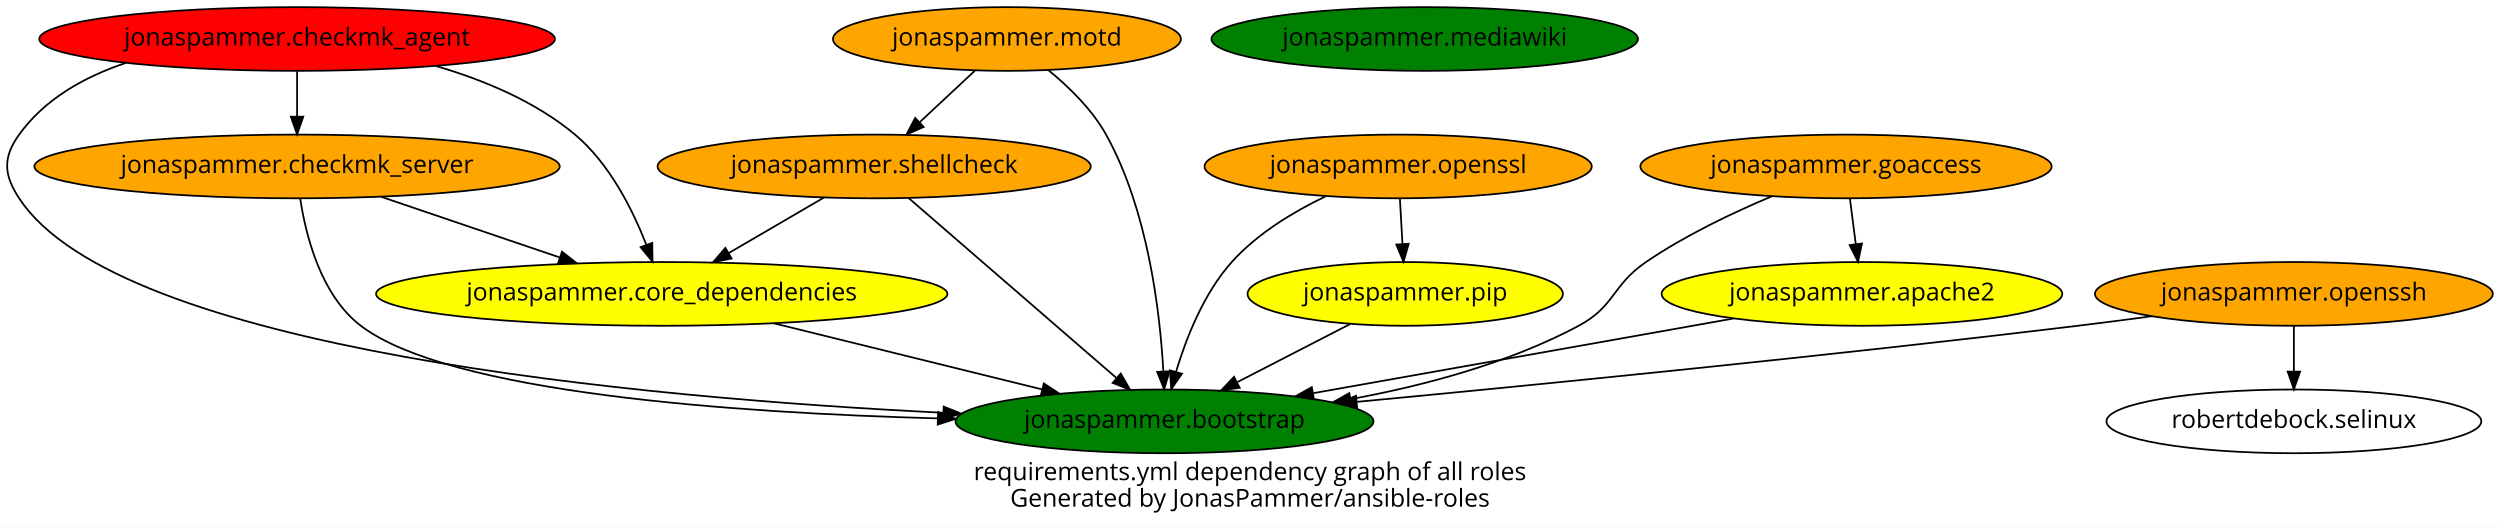
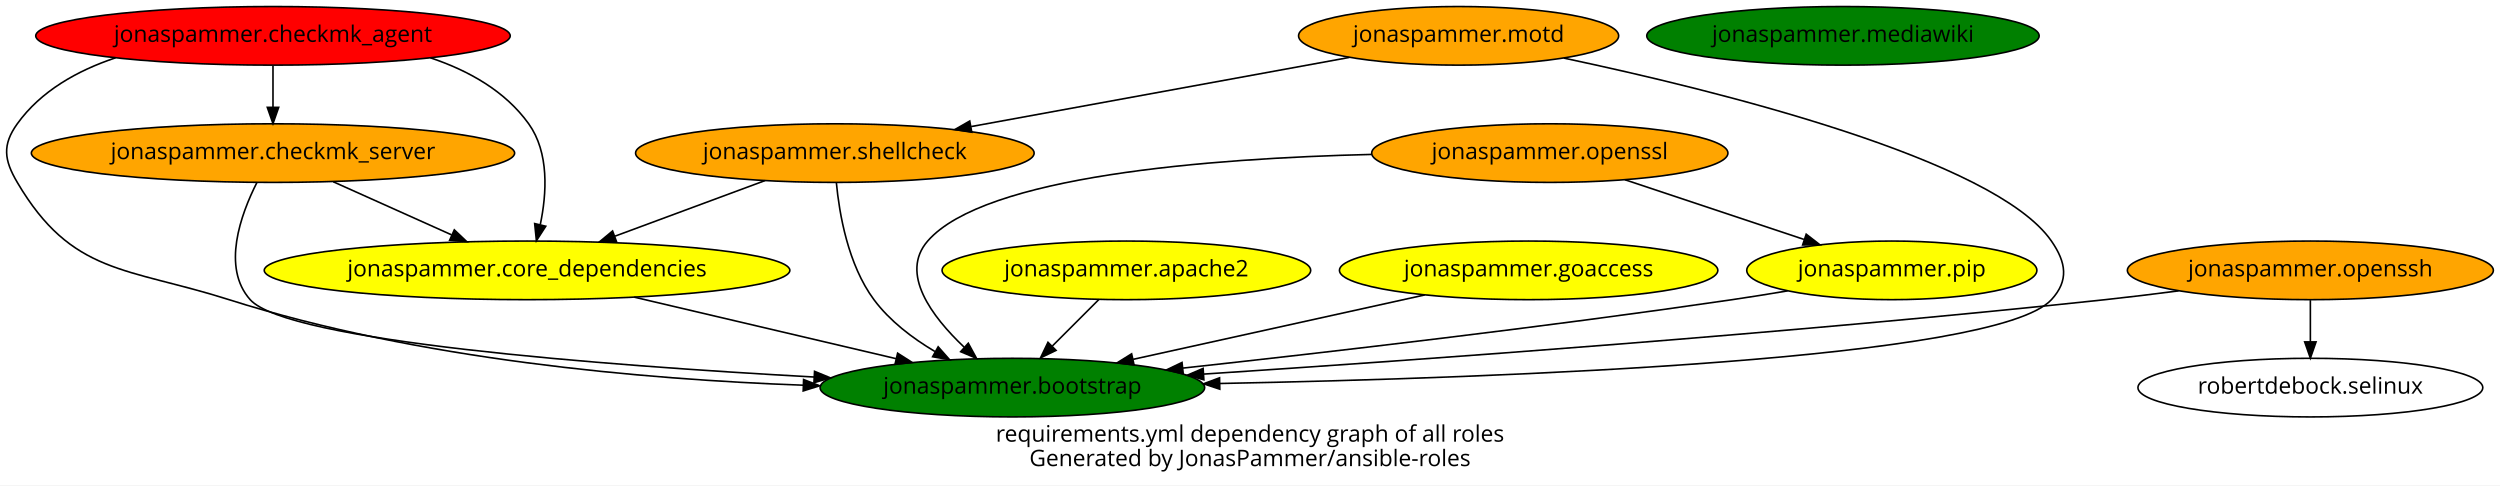
- <svg xmlns="http://www.w3.org/2000/svg" width="1412pt" height="298pt" viewBox="0.00 0.00 1412.26 298.00">
+ <svg xmlns="http://www.w3.org/2000/svg" width="1535pt" height="298pt" viewBox="0.00 0.00 1535.06 298.00">
  <g id="graph0" class="graph" transform="scale(1 1) rotate(0) translate(4 294)">
-     <polygon fill="white" stroke="transparent" points="-4,4 -4,-294 1408.26,-294 1408.26,4 -4,4" />
-     <text text-anchor="middle" x="702.13" y="-22.8" font-family="Open Sans" font-size="14.00">requirements.yml dependency graph of all roles </text>
-     <text text-anchor="middle" x="702.13" y="-7.8" font-family="Open Sans" font-size="14.00"> Generated by JonasPammer/ansible-roles</text>
+     <polygon fill="white" stroke="transparent" points="-4,4 -4,-294 1531.06,-294 1531.06,4 -4,4" />
+     <text text-anchor="middle" x="763.53" y="-22.8" font-family="Open Sans" font-size="14.00">requirements.yml dependency graph of all roles </text>
+     <text text-anchor="middle" x="763.53" y="-7.8" font-family="Open Sans" font-size="14.00"> Generated by JonasPammer/ansible-roles</text>
    <g id="node1" class="node">
-       <ellipse fill="green" stroke="black" cx="653.82" cy="-56" rx="118.08" ry="18" />
-       <text text-anchor="middle" x="653.82" y="-52.3" font-family="Open Sans" font-size="14.00">jonaspammer.bootstrap</text>
+       <ellipse fill="green" stroke="black" cx="617.62" cy="-56" rx="118.08" ry="18" />
+       <text text-anchor="middle" x="617.62" y="-52.3" font-family="Open Sans" font-size="14.00">jonaspammer.bootstrap</text>
    </g>
    <g id="node2" class="node">
-       <ellipse fill="yellow" stroke="black" cx="369.82" cy="-128" rx="161.37" ry="18" />
-       <text text-anchor="middle" x="369.82" y="-124.3" font-family="Open Sans" font-size="14.00">jonaspammer.core_dependencies</text>
+       <ellipse fill="yellow" stroke="black" cx="319.62" cy="-128" rx="161.37" ry="18" />
+       <text text-anchor="middle" x="319.62" y="-124.3" font-family="Open Sans" font-size="14.00">jonaspammer.core_dependencies</text>
    </g>
    <g id="edge1" class="edge">
-       <path fill="none" stroke="black" d="M433.2,-111.38C478.13,-100.3 538.4,-85.45 584.58,-74.07" />
-       <polygon fill="black" stroke="black" points="585.64,-77.41 594.51,-71.62 583.97,-70.61 585.64,-77.41" />
+       <path fill="none" stroke="black" d="M385.39,-111.55C433.01,-100.36 497.34,-85.25 546.22,-73.77" />
+       <polygon fill="black" stroke="black" points="547.16,-77.15 556.09,-71.45 545.55,-70.33 547.16,-77.15" />
    </g>
    <g id="node3" class="node">
-       <ellipse fill="yellow" stroke="black" cx="789.82" cy="-128" rx="89.08" ry="18" />
-       <text text-anchor="middle" x="789.82" y="-124.3" font-family="Open Sans" font-size="14.00">jonaspammer.pip</text>
+       <ellipse fill="yellow" stroke="black" cx="1157.62" cy="-128" rx="89.08" ry="18" />
+       <text text-anchor="middle" x="1157.62" y="-124.3" font-family="Open Sans" font-size="14.00">jonaspammer.pip</text>
    </g>
    <g id="edge2" class="edge">
-       <path fill="none" stroke="black" d="M758.62,-110.94C739.71,-101.21 715.38,-88.68 694.92,-78.15" />
-       <polygon fill="black" stroke="black" points="696.31,-74.94 685.82,-73.47 693.11,-81.16 696.31,-74.94" />
+       <path fill="none" stroke="black" d="M1093.65,-115.41C1082.33,-113.5 1070.64,-111.62 1059.62,-110 944.57,-93.14 812.09,-77.79 722.4,-68" />
+       <polygon fill="black" stroke="black" points="722.54,-64.49 712.22,-66.89 721.79,-71.45 722.54,-64.49" />
    </g>
    <g id="node4" class="node">
-       <ellipse fill="orange" stroke="black" cx="489.82" cy="-200" rx="122.38" ry="18" />
-       <text text-anchor="middle" x="489.82" y="-196.3" font-family="Open Sans" font-size="14.00">jonaspammer.shellcheck</text>
+       <ellipse fill="orange" stroke="black" cx="508.62" cy="-200" rx="122.38" ry="18" />
+       <text text-anchor="middle" x="508.62" y="-196.3" font-family="Open Sans" font-size="14.00">jonaspammer.shellcheck</text>
    </g>
    <g id="edge3" class="edge">
-       <path fill="none" stroke="black" d="M509.28,-182.15C538.38,-156.96 593.34,-109.37 626.47,-80.68" />
-       <polygon fill="black" stroke="black" points="629.12,-83.02 634.39,-73.82 624.54,-77.72 629.12,-83.02" />
+       <path fill="none" stroke="black" d="M509.53,-181.99C511.33,-162.8 516.7,-131.46 532.62,-110 542.31,-96.94 556.26,-86.35 570.07,-78.17" />
+       <polygon fill="black" stroke="black" points="572.06,-81.07 579.08,-73.13 568.64,-74.96 572.06,-81.07" />
    </g>
    <g id="edge4" class="edge">
-       <path fill="none" stroke="black" d="M461.38,-182.41C445.33,-173.05 425.06,-161.22 407.68,-151.08" />
-       <polygon fill="black" stroke="black" points="409.29,-147.97 398.89,-145.96 405.76,-154.02 409.29,-147.97" />
+       <path fill="none" stroke="black" d="M465.73,-183.12C438.43,-173 402.84,-159.82 373.62,-149" />
+       <polygon fill="black" stroke="black" points="374.57,-145.62 363.98,-145.43 372.14,-152.18 374.57,-145.62" />
    </g>
    <g id="node5" class="node">
-       <ellipse fill="orange" stroke="black" cx="163.82" cy="-200" rx="148.37" ry="18" />
-       <text text-anchor="middle" x="163.82" y="-196.3" font-family="Open Sans" font-size="14.00">jonaspammer.checkmk_server</text>
+       <ellipse fill="orange" stroke="black" cx="163.62" cy="-200" rx="148.37" ry="18" />
+       <text text-anchor="middle" x="163.62" y="-196.3" font-family="Open Sans" font-size="14.00">jonaspammer.checkmk_server</text>
    </g>
    <g id="edge5" class="edge">
-       <path fill="none" stroke="black" d="M165.6,-181.79C168.71,-161.18 177.15,-127.28 199.82,-110 249.49,-72.14 409.73,-60.8 525.78,-57.68" />
-       <polygon fill="black" stroke="black" points="525.91,-61.18 535.82,-57.43 525.73,-54.18 525.91,-61.18" />
+       <path fill="none" stroke="black" d="M153.77,-181.98C143.75,-162.19 132.01,-129.72 149.62,-110 172.38,-84.52 364.93,-69.72 495.84,-62.51" />
+       <polygon fill="black" stroke="black" points="496.15,-66 505.95,-61.96 495.77,-59.01 496.15,-66" />
    </g>
    <g id="edge6" class="edge">
-       <path fill="none" stroke="black" d="M211.34,-182.85C241.38,-172.64 280.4,-159.38 312.21,-148.58" />
-       <polygon fill="black" stroke="black" points="313.48,-151.84 321.83,-145.31 311.23,-145.21 313.48,-151.84" />
+       <path fill="none" stroke="black" d="M200.59,-182.41C222.37,-172.64 250.11,-160.19 273.33,-149.77" />
+       <polygon fill="black" stroke="black" points="274.96,-152.88 282.65,-145.59 272.09,-146.49 274.96,-152.88" />
    </g>
    <g id="node6" class="node">
-       <ellipse fill="red" stroke="black" cx="163.82" cy="-272" rx="145.67" ry="18" />
-       <text text-anchor="middle" x="163.82" y="-268.3" font-family="Open Sans" font-size="14.00">jonaspammer.checkmk_agent</text>
+       <ellipse fill="red" stroke="black" cx="163.62" cy="-272" rx="145.67" ry="18" />
+       <text text-anchor="middle" x="163.62" y="-268.3" font-family="Open Sans" font-size="14.00">jonaspammer.checkmk_agent</text>
    </g>
    <g id="edge7" class="edge">
-       <path fill="none" stroke="black" d="M67.16,-258.51C43.7,-250.67 21.25,-238.1 6.82,-218 -2.51,-205 -1.94,-195.39 6.82,-182 62.92,-96.31 357.07,-69.34 528.82,-60.86" />
-       <polygon fill="black" stroke="black" points="529.11,-64.35 538.94,-60.38 528.78,-57.36 529.11,-64.35" />
+       <path fill="none" stroke="black" d="M66.96,-258.51C43.5,-250.67 21.05,-238.1 6.62,-218 -2.71,-205 -1.5,-195.78 6.62,-182 40.15,-125.1 73.68,-130.01 136.62,-110 252.34,-73.22 390.72,-61.07 489.28,-57.47" />
+       <polygon fill="black" stroke="black" points="489.42,-60.97 499.29,-57.13 489.18,-53.97 489.42,-60.97" />
    </g>
    <g id="edge8" class="edge">
-       <path fill="none" stroke="black" d="M242.28,-256.74C269.39,-248.82 298.53,-236.64 320.82,-218 340.29,-201.71 353.36,-175.61 361.06,-155.88" />
-       <polygon fill="black" stroke="black" points="364.45,-156.82 364.61,-146.22 357.88,-154.4 364.45,-156.82" />
+       <path fill="none" stroke="black" d="M260.28,-258.51C283.74,-250.67 306.19,-238.1 320.62,-218 333.32,-200.31 331.73,-175.13 327.74,-156.07" />
+       <polygon fill="black" stroke="black" points="331.11,-155.09 325.36,-146.19 324.3,-156.73 331.11,-155.09" />
    </g>
    <g id="edge9" class="edge">
-       <path fill="none" stroke="black" d="M163.82,-253.7C163.82,-245.98 163.82,-236.71 163.82,-228.11" />
-       <polygon fill="black" stroke="black" points="167.32,-228.1 163.82,-218.1 160.32,-228.1 167.32,-228.1" />
+       <path fill="none" stroke="black" d="M163.62,-253.7C163.62,-245.98 163.62,-236.71 163.62,-228.11" />
+       <polygon fill="black" stroke="black" points="167.12,-228.1 163.62,-218.1 160.12,-228.1 167.12,-228.1" />
    </g>
    <g id="node7" class="node">
-       <ellipse fill="orange" stroke="black" cx="1291.82" cy="-128" rx="112.38" ry="18" />
-       <text text-anchor="middle" x="1291.82" y="-124.3" font-family="Open Sans" font-size="14.00">jonaspammer.openssh</text>
+       <ellipse fill="orange" stroke="black" cx="1414.62" cy="-128" rx="112.38" ry="18" />
+       <text text-anchor="middle" x="1414.62" y="-124.3" font-family="Open Sans" font-size="14.00">jonaspammer.openssh</text>
    </g>
    <g id="edge10" class="edge">
-       <path fill="none" stroke="black" d="M1211.48,-115.39C1197.6,-113.5 1183.3,-111.63 1169.82,-110 1029.44,-93.02 867.14,-76.93 762.62,-67.03" />
-       <polygon fill="black" stroke="black" points="762.66,-63.51 752.38,-66.06 762.01,-70.48 762.66,-63.51" />
+       <path fill="none" stroke="black" d="M1333.7,-115.41C1318.73,-113.46 1303.22,-111.56 1288.62,-110 1095.11,-89.32 869.41,-73.12 735.29,-64.32" />
+       <polygon fill="black" stroke="black" points="735.2,-60.8 725,-63.64 734.75,-67.79 735.2,-60.8" />
    </g>
    <g id="node13" class="node">
-       <ellipse fill="none" stroke="black" cx="1291.82" cy="-56" rx="105.88" ry="18" />
-       <text text-anchor="middle" x="1291.82" y="-52.3" font-family="Open Sans" font-size="14.00">robertdebock.selinux</text>
+       <ellipse fill="none" stroke="black" cx="1414.62" cy="-56" rx="105.88" ry="18" />
+       <text text-anchor="middle" x="1414.62" y="-52.3" font-family="Open Sans" font-size="14.00">robertdebock.selinux</text>
    </g>
    <g id="edge11" class="edge">
-       <path fill="none" stroke="black" d="M1291.82,-109.7C1291.82,-101.98 1291.82,-92.71 1291.82,-84.11" />
-       <polygon fill="black" stroke="black" points="1295.32,-84.1 1291.82,-74.1 1288.32,-84.1 1295.32,-84.1" />
+       <path fill="none" stroke="black" d="M1414.62,-109.7C1414.62,-101.98 1414.62,-92.71 1414.62,-84.11" />
+       <polygon fill="black" stroke="black" points="1418.12,-84.1 1414.62,-74.1 1411.12,-84.1 1418.12,-84.1" />
    </g>
    <g id="node8" class="node">
-       <ellipse fill="orange" stroke="black" cx="564.82" cy="-272" rx="98.28" ry="18" />
-       <text text-anchor="middle" x="564.82" y="-268.3" font-family="Open Sans" font-size="14.00">jonaspammer.motd</text>
+       <ellipse fill="orange" stroke="black" cx="891.62" cy="-272" rx="98.28" ry="18" />
+       <text text-anchor="middle" x="891.62" y="-268.3" font-family="Open Sans" font-size="14.00">jonaspammer.motd</text>
    </g>
    <g id="edge12" class="edge">
-       <path fill="none" stroke="black" d="M588.26,-254.37C599.79,-244.98 612.88,-232.27 620.82,-218 644.49,-175.43 651.27,-118.05 653.16,-84.53" />
-       <polygon fill="black" stroke="black" points="656.67,-84.29 653.63,-74.14 649.68,-83.97 656.67,-84.29" />
+       <path fill="none" stroke="black" d="M956.23,-258.33C1051.21,-238.22 1221.03,-196.1 1255.62,-146 1264.71,-132.83 1266.46,-121.77 1255.62,-110 1221.82,-73.27 921.31,-61.99 745.03,-58.53" />
+       <polygon fill="black" stroke="black" points="744.98,-55.03 734.91,-58.34 744.84,-62.03 744.98,-55.03" />
    </g>
    <g id="edge13" class="edge">
-       <path fill="none" stroke="black" d="M546.67,-254.05C537.34,-245.35 525.81,-234.59 515.58,-225.04" />
-       <polygon fill="black" stroke="black" points="517.77,-222.3 508.07,-218.03 512.99,-227.41 517.77,-222.3" />
+       <path fill="none" stroke="black" d="M824.47,-258.73C759.85,-246.92 661.96,-229.03 592.3,-216.29" />
+       <polygon fill="black" stroke="black" points="592.7,-212.81 582.24,-214.45 591.44,-219.7 592.7,-212.81" />
    </g>
    <g id="node9" class="node">
-       <ellipse fill="yellow" stroke="black" cx="1047.82" cy="-128" rx="113.18" ry="18" />
-       <text text-anchor="middle" x="1047.82" y="-124.3" font-family="Open Sans" font-size="14.00">jonaspammer.apache2</text>
+       <ellipse fill="yellow" stroke="black" cx="687.62" cy="-128" rx="113.18" ry="18" />
+       <text text-anchor="middle" x="687.62" y="-124.3" font-family="Open Sans" font-size="14.00">jonaspammer.apache2</text>
    </g>
    <g id="edge14" class="edge">
-       <path fill="none" stroke="black" d="M975.1,-114.08C908.02,-102.16 808.46,-84.47 737.97,-71.95" />
-       <polygon fill="black" stroke="black" points="738.25,-68.45 727.79,-70.14 737.03,-75.34 738.25,-68.45" />
+       <path fill="none" stroke="black" d="M670.68,-110.05C662.12,-101.5 651.58,-90.96 642.16,-81.54" />
+       <polygon fill="black" stroke="black" points="644.44,-78.87 634.9,-74.28 639.49,-83.82 644.44,-78.87" />
    </g>
    <g id="node10" class="node">
-       <ellipse fill="orange" stroke="black" cx="785.82" cy="-200" rx="109.38" ry="18" />
-       <text text-anchor="middle" x="785.82" y="-196.3" font-family="Open Sans" font-size="14.00">jonaspammer.openssl</text>
+       <ellipse fill="orange" stroke="black" cx="947.62" cy="-200" rx="109.38" ry="18" />
+       <text text-anchor="middle" x="947.62" y="-196.3" font-family="Open Sans" font-size="14.00">jonaspammer.openssl</text>
    </g>
    <g id="edge15" class="edge">
-       <path fill="none" stroke="black" d="M744.77,-183.08C726.62,-174.37 706.2,-162.05 691.82,-146 676.03,-128.37 666.11,-103.18 660.38,-84.1" />
-       <polygon fill="black" stroke="black" points="663.68,-82.9 657.62,-74.21 656.94,-84.79 663.68,-82.9" />
+       <path fill="none" stroke="black" d="M838.29,-199.19C738.16,-196.76 600.41,-185.95 565.62,-146 548.32,-126.14 568.11,-99.69 588.05,-80.8" />
+       <polygon fill="black" stroke="black" points="590.55,-83.26 595.62,-73.96 585.86,-78.06 590.55,-83.26" />
    </g>
    <g id="edge16" class="edge">
-       <path fill="none" stroke="black" d="M786.81,-181.7C787.25,-173.98 787.78,-164.71 788.27,-156.11" />
-       <polygon fill="black" stroke="black" points="791.77,-156.29 788.84,-146.1 784.78,-155.89 791.77,-156.29" />
+       <path fill="none" stroke="black" d="M993.71,-183.64C1026.12,-172.83 1069.62,-158.33 1103.66,-146.99" />
+       <polygon fill="black" stroke="black" points="1105.06,-150.21 1113.44,-143.73 1102.85,-143.57 1105.06,-150.21" />
    </g>
    <g id="node11" class="node">
-       <ellipse fill="orange" stroke="black" cx="1038.82" cy="-200" rx="116.18" ry="18" />
-       <text text-anchor="middle" x="1038.82" y="-196.3" font-family="Open Sans" font-size="14.00">jonaspammer.goaccess</text>
+       <ellipse fill="yellow" stroke="black" cx="934.62" cy="-128" rx="116.18" ry="18" />
+       <text text-anchor="middle" x="934.62" y="-124.3" font-family="Open Sans" font-size="14.00">jonaspammer.goaccess</text>
    </g>
    <g id="edge17" class="edge">
-       <path fill="none" stroke="black" d="M996.84,-183.11C974.79,-173.84 947.84,-161.02 925.82,-146 906.6,-132.89 908.34,-120.96 887.82,-110 848.36,-88.93 800.83,-76.21 758.94,-68.54" />
-       <polygon fill="black" stroke="black" points="759.44,-65.07 748.99,-66.79 758.23,-71.97 759.44,-65.07" />
-     </g>
-     <g id="edge18" class="edge">
-       <path fill="none" stroke="black" d="M1041.05,-181.7C1042.04,-173.98 1043.23,-164.71 1044.33,-156.11" />
-       <polygon fill="black" stroke="black" points="1047.82,-156.47 1045.62,-146.1 1040.88,-155.58 1047.82,-156.47" />
+       <path fill="none" stroke="black" d="M870.85,-112.92C819.11,-101.49 746.09,-85.37 691.75,-73.37" />
+       <polygon fill="black" stroke="black" points="692.35,-69.92 681.83,-71.18 690.84,-76.75 692.35,-69.92" />
    </g>
    <g id="node12" class="node">
-       <ellipse fill="green" stroke="black" cx="800.82" cy="-272" rx="120.48" ry="18" />
-       <text text-anchor="middle" x="800.82" y="-268.3" font-family="Open Sans" font-size="14.00">jonaspammer.mediawiki</text>
+       <ellipse fill="green" stroke="black" cx="1127.62" cy="-272" rx="120.48" ry="18" />
+       <text text-anchor="middle" x="1127.62" y="-268.3" font-family="Open Sans" font-size="14.00">jonaspammer.mediawiki</text>
    </g>
  </g>
</svg>
